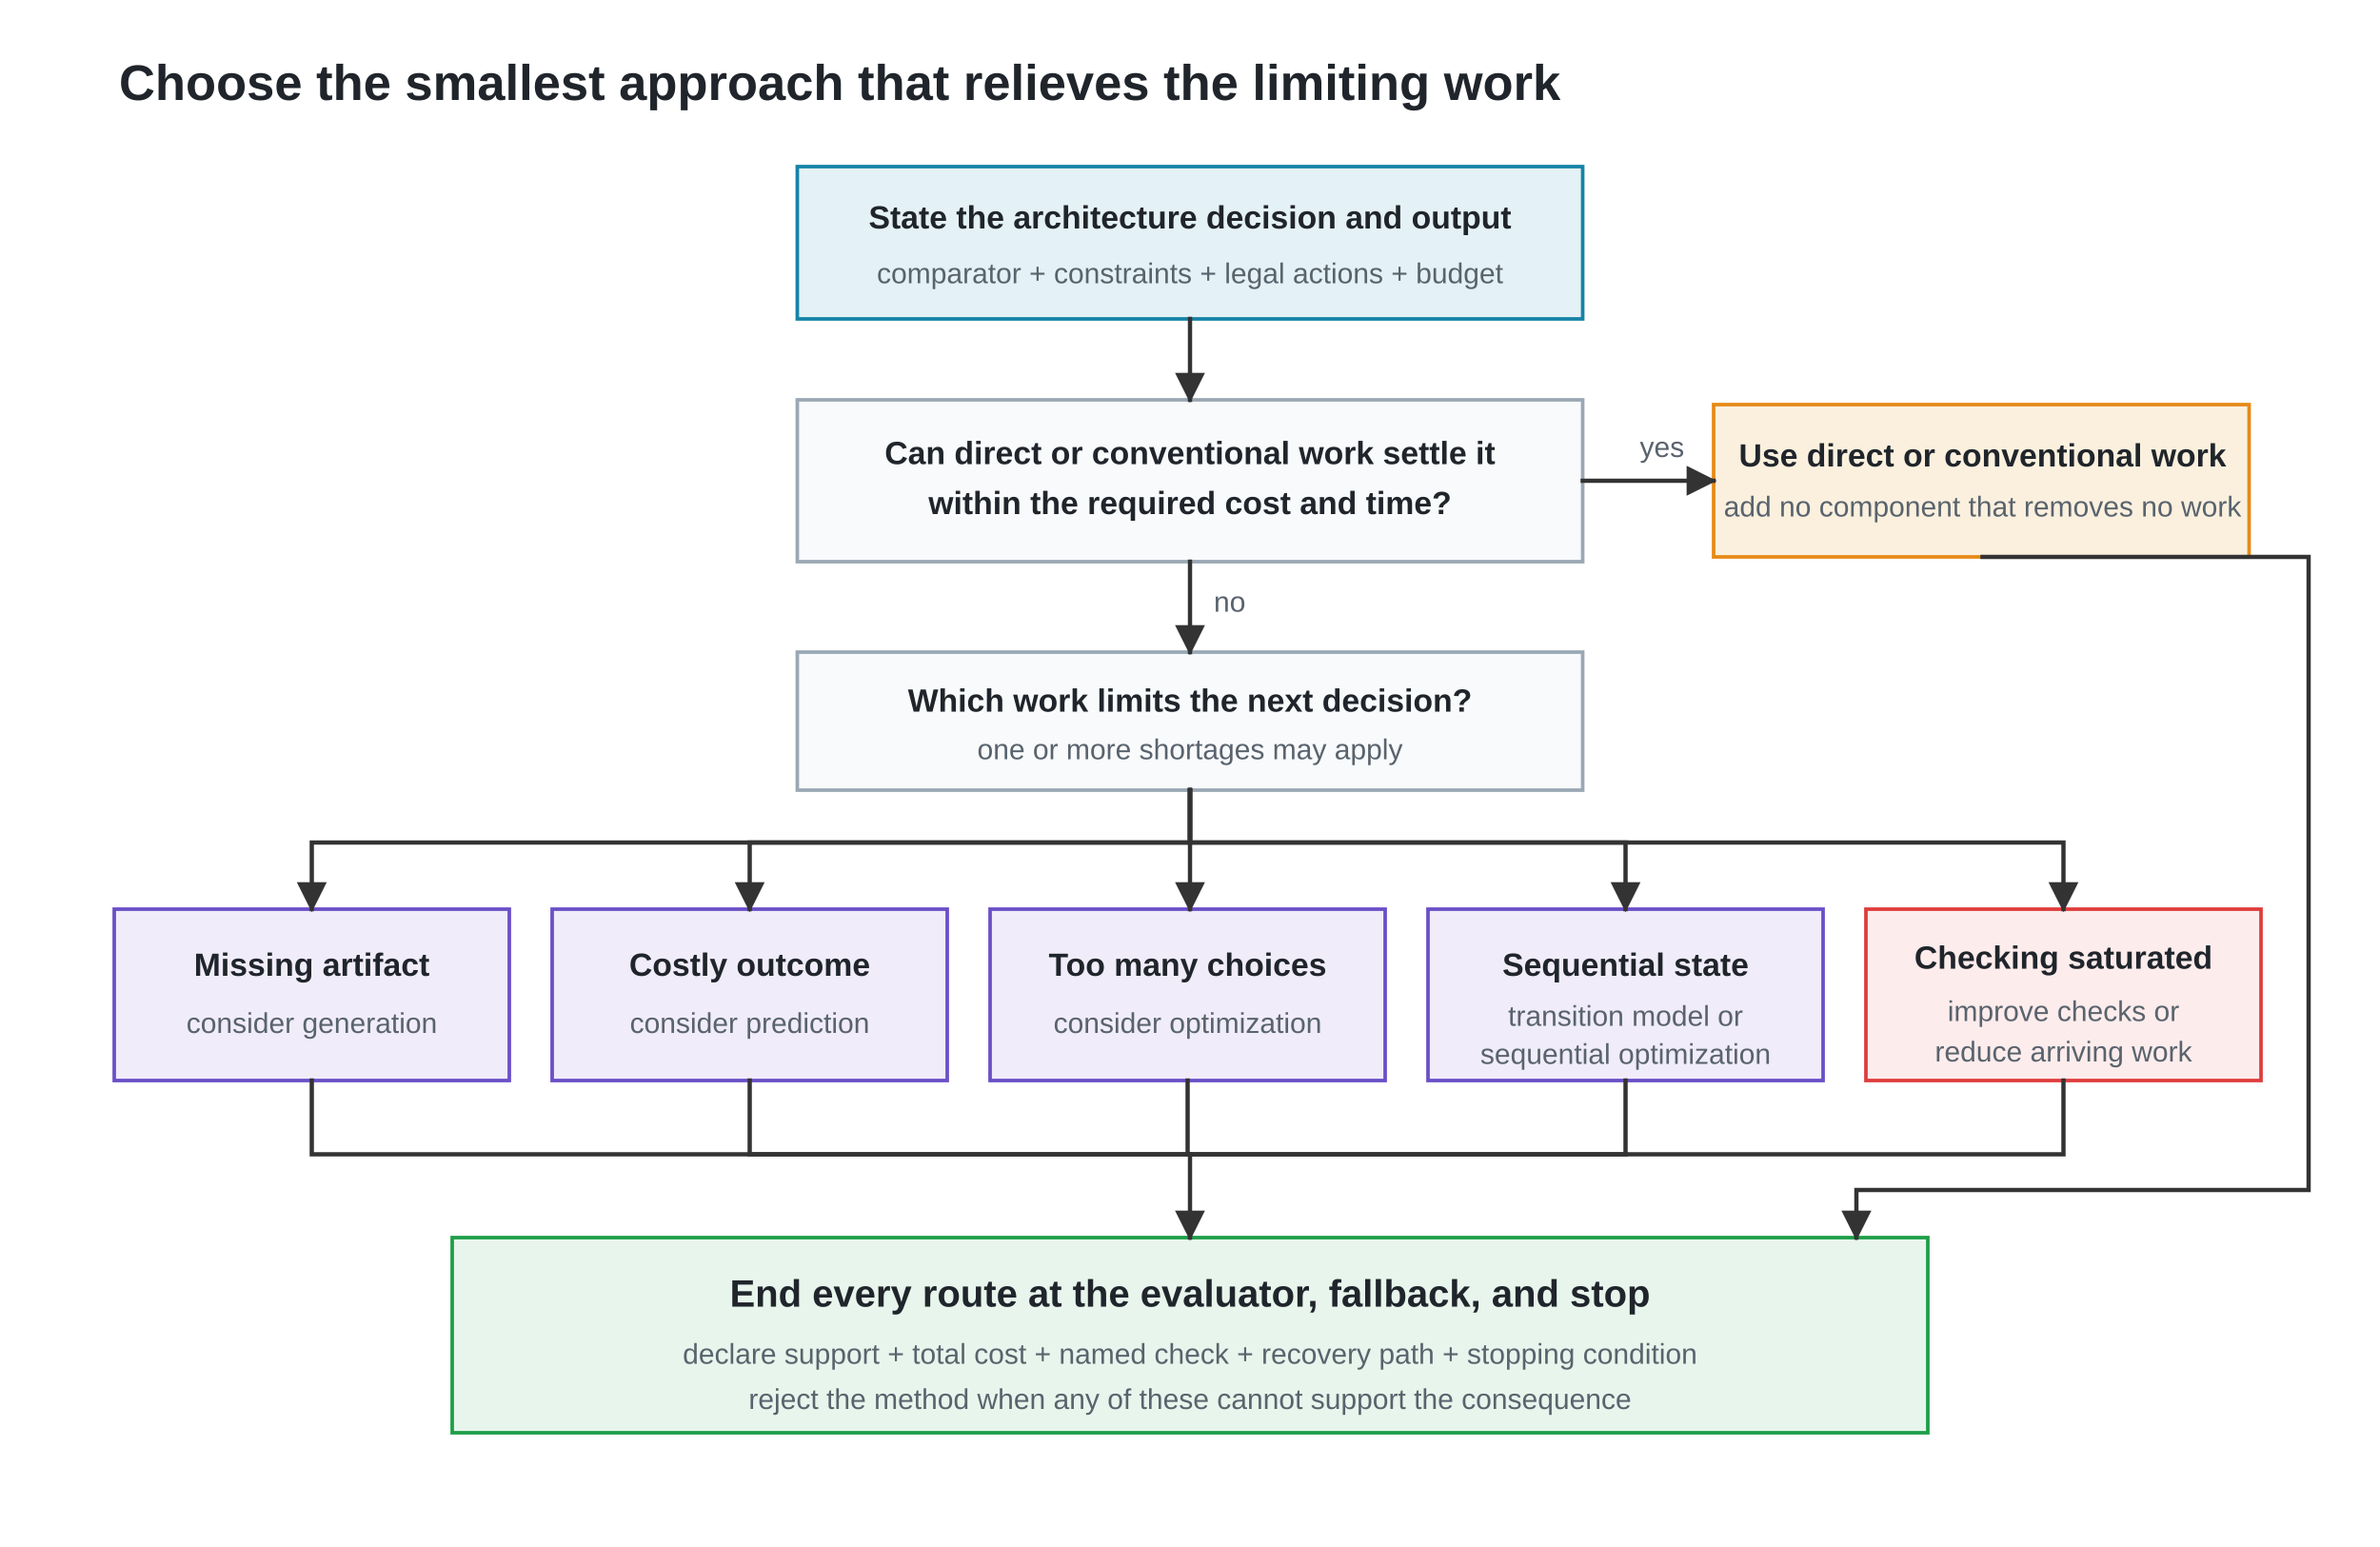
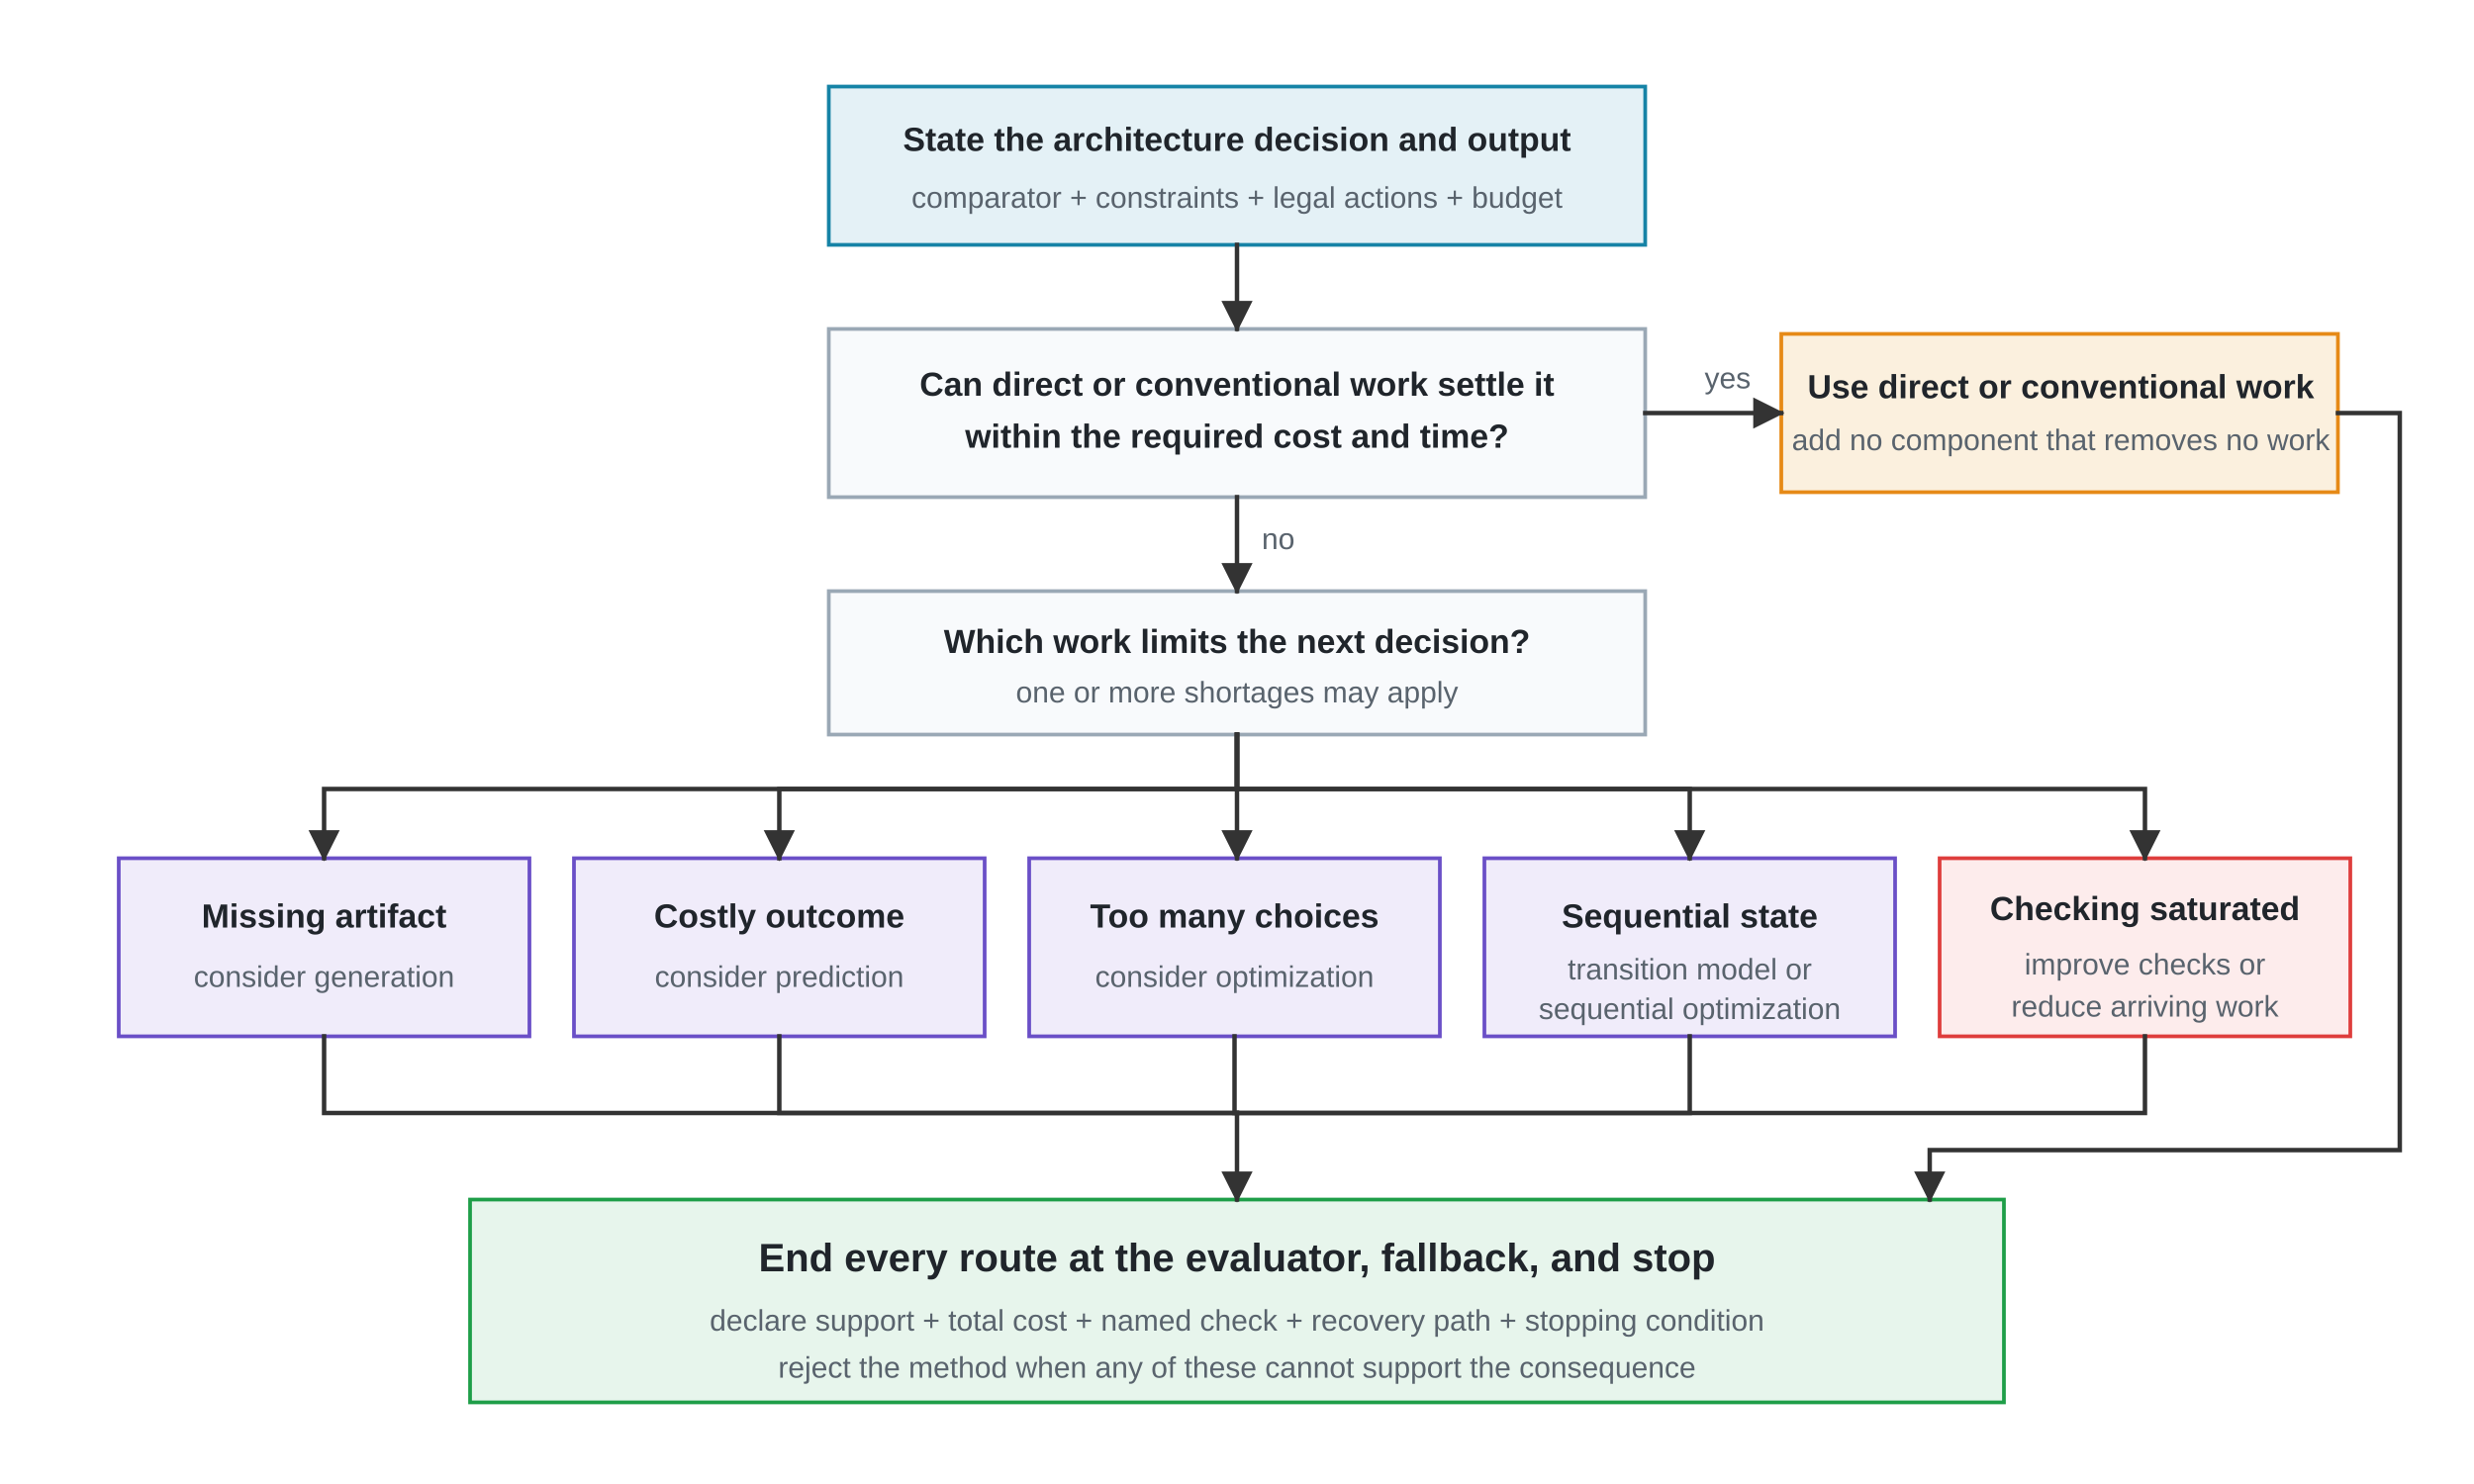
- <svg xmlns="http://www.w3.org/2000/svg" viewBox="0 0 1000 650" role="img">
+ <svg xmlns="http://www.w3.org/2000/svg" viewBox="0 0 1000 600" role="img">
  <defs>
    <marker id="arrow" viewBox="0 0 10 10" refX="9" refY="5" markerWidth="7" markerHeight="7" orient="auto">
      <path d="M 0 0 L 10 5 L 0 10 z" fill="#333333" />
    </marker>
    <style>
      .font { font-family: Arial, Helvetica, sans-serif; fill: #20252B; }
-       .title { font-size: 21px; font-weight: 700; }
      .head { font-size: 16px; font-weight: 700; }
      .label { font-size: 13.5px; font-weight: 700; }
      .small { font-size: 12px; fill: #59636D; }
      .neutral { fill: #F8FAFC; stroke: #9AA8B5; stroke-width: 1.5; }
      .work { fill: #E4F1F6; stroke: #1683A6; stroke-width: 1.5; }
      .method { fill: #F0ECFA; stroke: #6A4FC7; stroke-width: 1.5; }
      .direct { fill: #FBF0DE; stroke: #E68A17; stroke-width: 1.5; }
      .check { fill: #E7F5EC; stroke: #1E9E48; stroke-width: 1.5; }
      .risk { fill: #FDECEC; stroke: #DE3D3C; stroke-width: 1.5; }
      .line { fill: none; stroke: #333333; stroke-width: 1.8; stroke-linecap: square; stroke-linejoin: miter; marker-end: url(#arrow); }
      .join { fill: none; stroke: #333333; stroke-width: 1.8; stroke-linecap: square; stroke-linejoin: miter; }
    </style>
  </defs>
-   <rect width="1000" height="650" fill="#FFFFFF" />
-   <text class="font title" x="50" y="42">Choose the smallest approach that relieves the limiting work</text>
-   <rect class="work" x="335" y="70" width="330" height="64" />
-   <text class="font label" x="500" y="96" text-anchor="middle">State the architecture decision and output</text>
-   <text class="font small" x="500" y="119" text-anchor="middle">comparator + constraints + legal actions + budget</text>
-   <rect class="neutral" x="335" y="168" width="330" height="68" />
-   <text class="font label" x="500" y="195" text-anchor="middle">Can direct or conventional work settle it</text>
-   <text class="font label" x="500" y="216" text-anchor="middle">within the required cost and time?</text>
-   <path class="line" d="M 500 134 V 168" />
-   <rect class="direct" x="720" y="170" width="225" height="64" />
-   <text class="font label" x="833" y="196" text-anchor="middle">Use direct or conventional work</text>
-   <text class="font small" x="833" y="217" text-anchor="middle">add no component that removes no work</text>
-   <path class="line" d="M 665 202 H 720" />
-   <text class="font small" x="689" y="192">yes</text>
-   <rect class="neutral" x="335" y="274" width="330" height="58" />
-   <text class="font label" x="500" y="299" text-anchor="middle">Which work limits the next decision?</text>
-   <text class="font small" x="500" y="319" text-anchor="middle">one or more shortages may apply</text>
-   <path class="line" d="M 500 236 V 274" />
-   <text class="font small" x="510" y="257">no</text>
-   <rect class="method" x="48" y="382" width="166" height="72" />
-   <text class="font label" x="131" y="410" text-anchor="middle">Missing artifact</text>
-   <text class="font small" x="131" y="434" text-anchor="middle">consider generation</text>
-   <rect class="method" x="232" y="382" width="166" height="72" />
-   <text class="font label" x="315" y="410" text-anchor="middle">Costly outcome</text>
-   <text class="font small" x="315" y="434" text-anchor="middle">consider prediction</text>
-   <rect class="method" x="416" y="382" width="166" height="72" />
-   <text class="font label" x="499" y="410" text-anchor="middle">Too many choices</text>
-   <text class="font small" x="499" y="434" text-anchor="middle">consider optimization</text>
-   <rect class="method" x="600" y="382" width="166" height="72" />
-   <text class="font label" x="683" y="410" text-anchor="middle">Sequential state</text>
-   <text class="font small" x="683" y="431" text-anchor="middle">transition model or</text>
-   <text class="font small" x="683" y="447" text-anchor="middle">sequential optimization</text>
-   <rect class="risk" x="784" y="382" width="166" height="72" />
-   <text class="font label" x="867" y="407" text-anchor="middle">Checking saturated</text>
-   <text class="font small" x="867" y="429" text-anchor="middle">improve checks or</text>
-   <text class="font small" x="867" y="446" text-anchor="middle">reduce arriving work</text>
-   <path class="line" d="M 500 332 V 354 H 131 V 382" />
-   <path class="line" d="M 500 332 V 354 H 315 V 382" />
-   <path class="line" d="M 500 332 V 382" />
-   <path class="line" d="M 500 332 V 354 H 683 V 382" />
-   <path class="line" d="M 500 332 V 354 H 867 V 382" />
-   <rect class="check" x="190" y="520" width="620" height="82" />
-   <text class="font head" x="500" y="549" text-anchor="middle">End every route at the evaluator, fallback, and stop</text>
-   <text class="font small" x="500" y="573" text-anchor="middle">declare support + total cost + named check + recovery path + stopping condition</text>
-   <text class="font small" x="500" y="592" text-anchor="middle">reject the method when any of these cannot support the consequence</text>
-   <path class="join" d="M 131 454 V 485 H 500" />
-   <path class="join" d="M 315 454 V 485 H 500" />
-   <path class="join" d="M 499 454 V 485" />
-   <path class="join" d="M 683 454 V 485 H 500" />
-   <path class="join" d="M 867 454 V 485 H 500" />
-   <path class="line" d="M 500 485 V 520" />
-   <path class="line" d="M 833 234 H 970 V 500 H 780 V 520" />
+   <rect width="1000" height="600" fill="#FFFFFF" />
+   <rect class="work" x="335" y="35" width="330" height="64" />
+   <text class="font label" x="500" y="61" text-anchor="middle">State the architecture decision and output</text>
+   <text class="font small" x="500" y="84" text-anchor="middle">comparator + constraints + legal actions + budget</text>
+   <rect class="neutral" x="335" y="133" width="330" height="68" />
+   <text class="font label" x="500" y="160" text-anchor="middle">Can direct or conventional work settle it</text>
+   <text class="font label" x="500" y="181" text-anchor="middle">within the required cost and time?</text>
+   <path class="line" d="M 500 99 V 133" />
+   <rect class="direct" x="720" y="135" width="225" height="64" />
+   <text class="font label" x="833" y="161" text-anchor="middle">Use direct or conventional work</text>
+   <text class="font small" x="833" y="182" text-anchor="middle">add no component that removes no work</text>
+   <path class="line" d="M 665 167 H 720" />
+   <text class="font small" x="689" y="157">yes</text>
+   <rect class="neutral" x="335" y="239" width="330" height="58" />
+   <text class="font label" x="500" y="264" text-anchor="middle">Which work limits the next decision?</text>
+   <text class="font small" x="500" y="284" text-anchor="middle">one or more shortages may apply</text>
+   <path class="line" d="M 500 201 V 239" />
+   <text class="font small" x="510" y="222">no</text>
+   <rect class="method" x="48" y="347" width="166" height="72" />
+   <text class="font label" x="131" y="375" text-anchor="middle">Missing artifact</text>
+   <text class="font small" x="131" y="399" text-anchor="middle">consider generation</text>
+   <rect class="method" x="232" y="347" width="166" height="72" />
+   <text class="font label" x="315" y="375" text-anchor="middle">Costly outcome</text>
+   <text class="font small" x="315" y="399" text-anchor="middle">consider prediction</text>
+   <rect class="method" x="416" y="347" width="166" height="72" />
+   <text class="font label" x="499" y="375" text-anchor="middle">Too many choices</text>
+   <text class="font small" x="499" y="399" text-anchor="middle">consider optimization</text>
+   <rect class="method" x="600" y="347" width="166" height="72" />
+   <text class="font label" x="683" y="375" text-anchor="middle">Sequential state</text>
+   <text class="font small" x="683" y="396" text-anchor="middle">transition model or</text>
+   <text class="font small" x="683" y="412" text-anchor="middle">sequential optimization</text>
+   <rect class="risk" x="784" y="347" width="166" height="72" />
+   <text class="font label" x="867" y="372" text-anchor="middle">Checking saturated</text>
+   <text class="font small" x="867" y="394" text-anchor="middle">improve checks or</text>
+   <text class="font small" x="867" y="411" text-anchor="middle">reduce arriving work</text>
+   <path class="line" d="M 500 297 V 319 H 131 V 347" />
+   <path class="line" d="M 500 297 V 319 H 315 V 347" />
+   <path class="line" d="M 500 297 V 347" />
+   <path class="line" d="M 500 297 V 319 H 683 V 347" />
+   <path class="line" d="M 500 297 V 319 H 867 V 347" />
+   <rect class="check" x="190" y="485" width="620" height="82" />
+   <text class="font head" x="500" y="514" text-anchor="middle">End every route at the evaluator, fallback, and stop</text>
+   <text class="font small" x="500" y="538" text-anchor="middle">declare support + total cost + named check + recovery path + stopping condition</text>
+   <text class="font small" x="500" y="557" text-anchor="middle">reject the method when any of these cannot support the consequence</text>
+   <path class="join" d="M 131 419 V 450 H 500" />
+   <path class="join" d="M 315 419 V 450 H 500" />
+   <path class="join" d="M 499 419 V 450" />
+   <path class="join" d="M 683 419 V 450 H 500" />
+   <path class="join" d="M 867 419 V 450 H 500" />
+   <path class="line" d="M 500 450 V 485" />
+   <path class="line" d="M 945 167 H 970 V 465 H 780 V 485" />
</svg>
